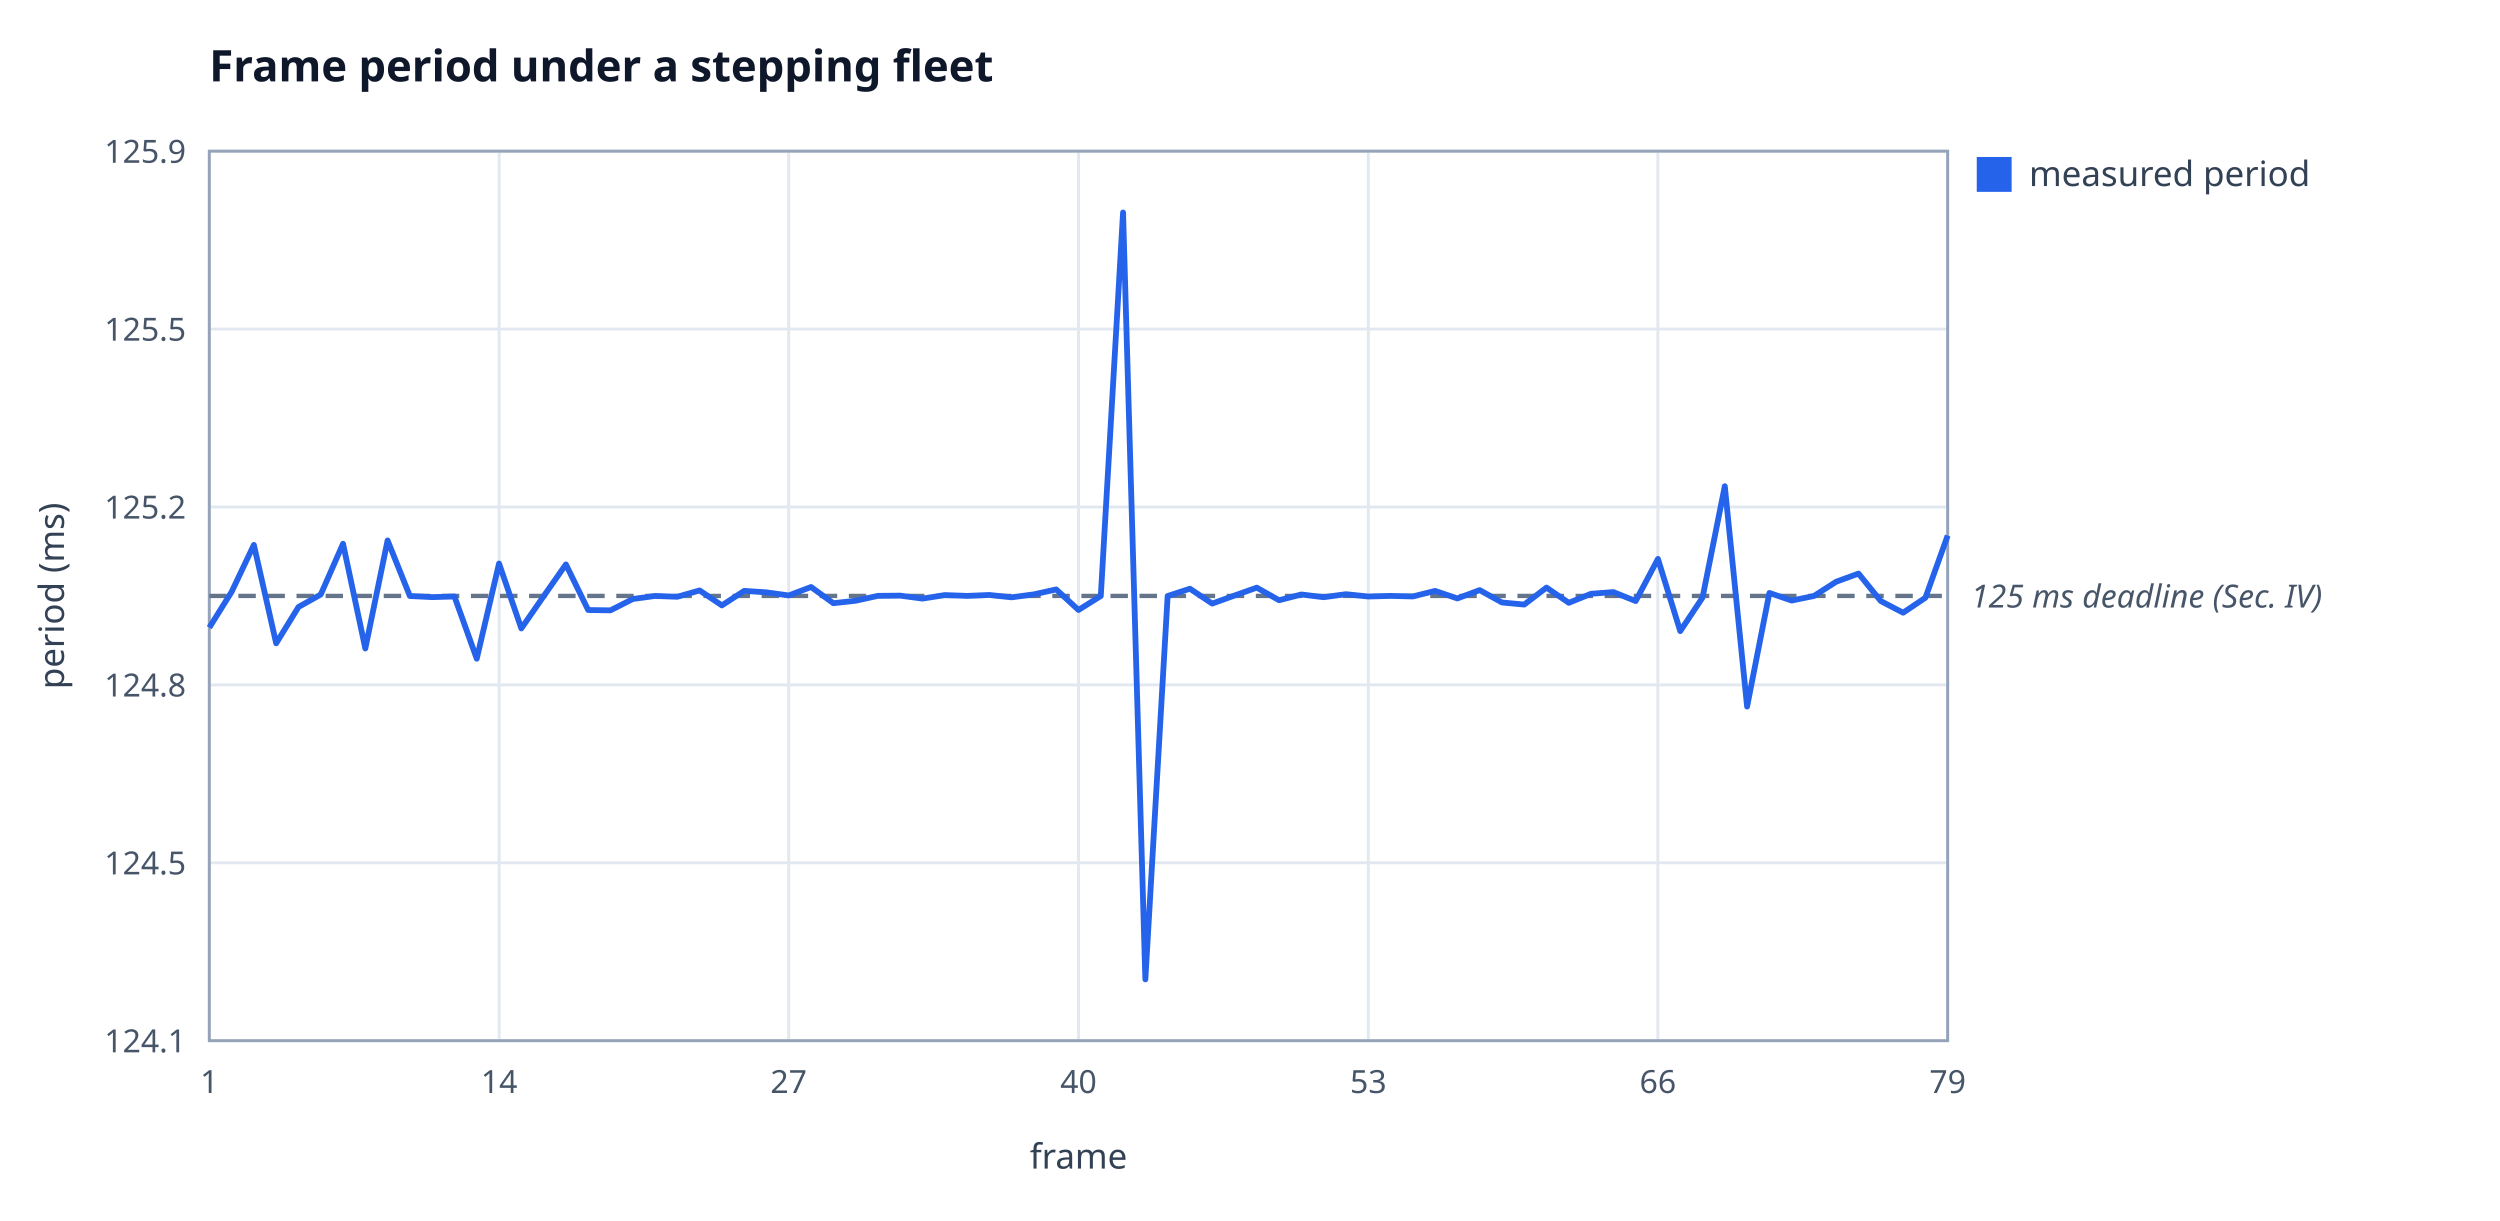
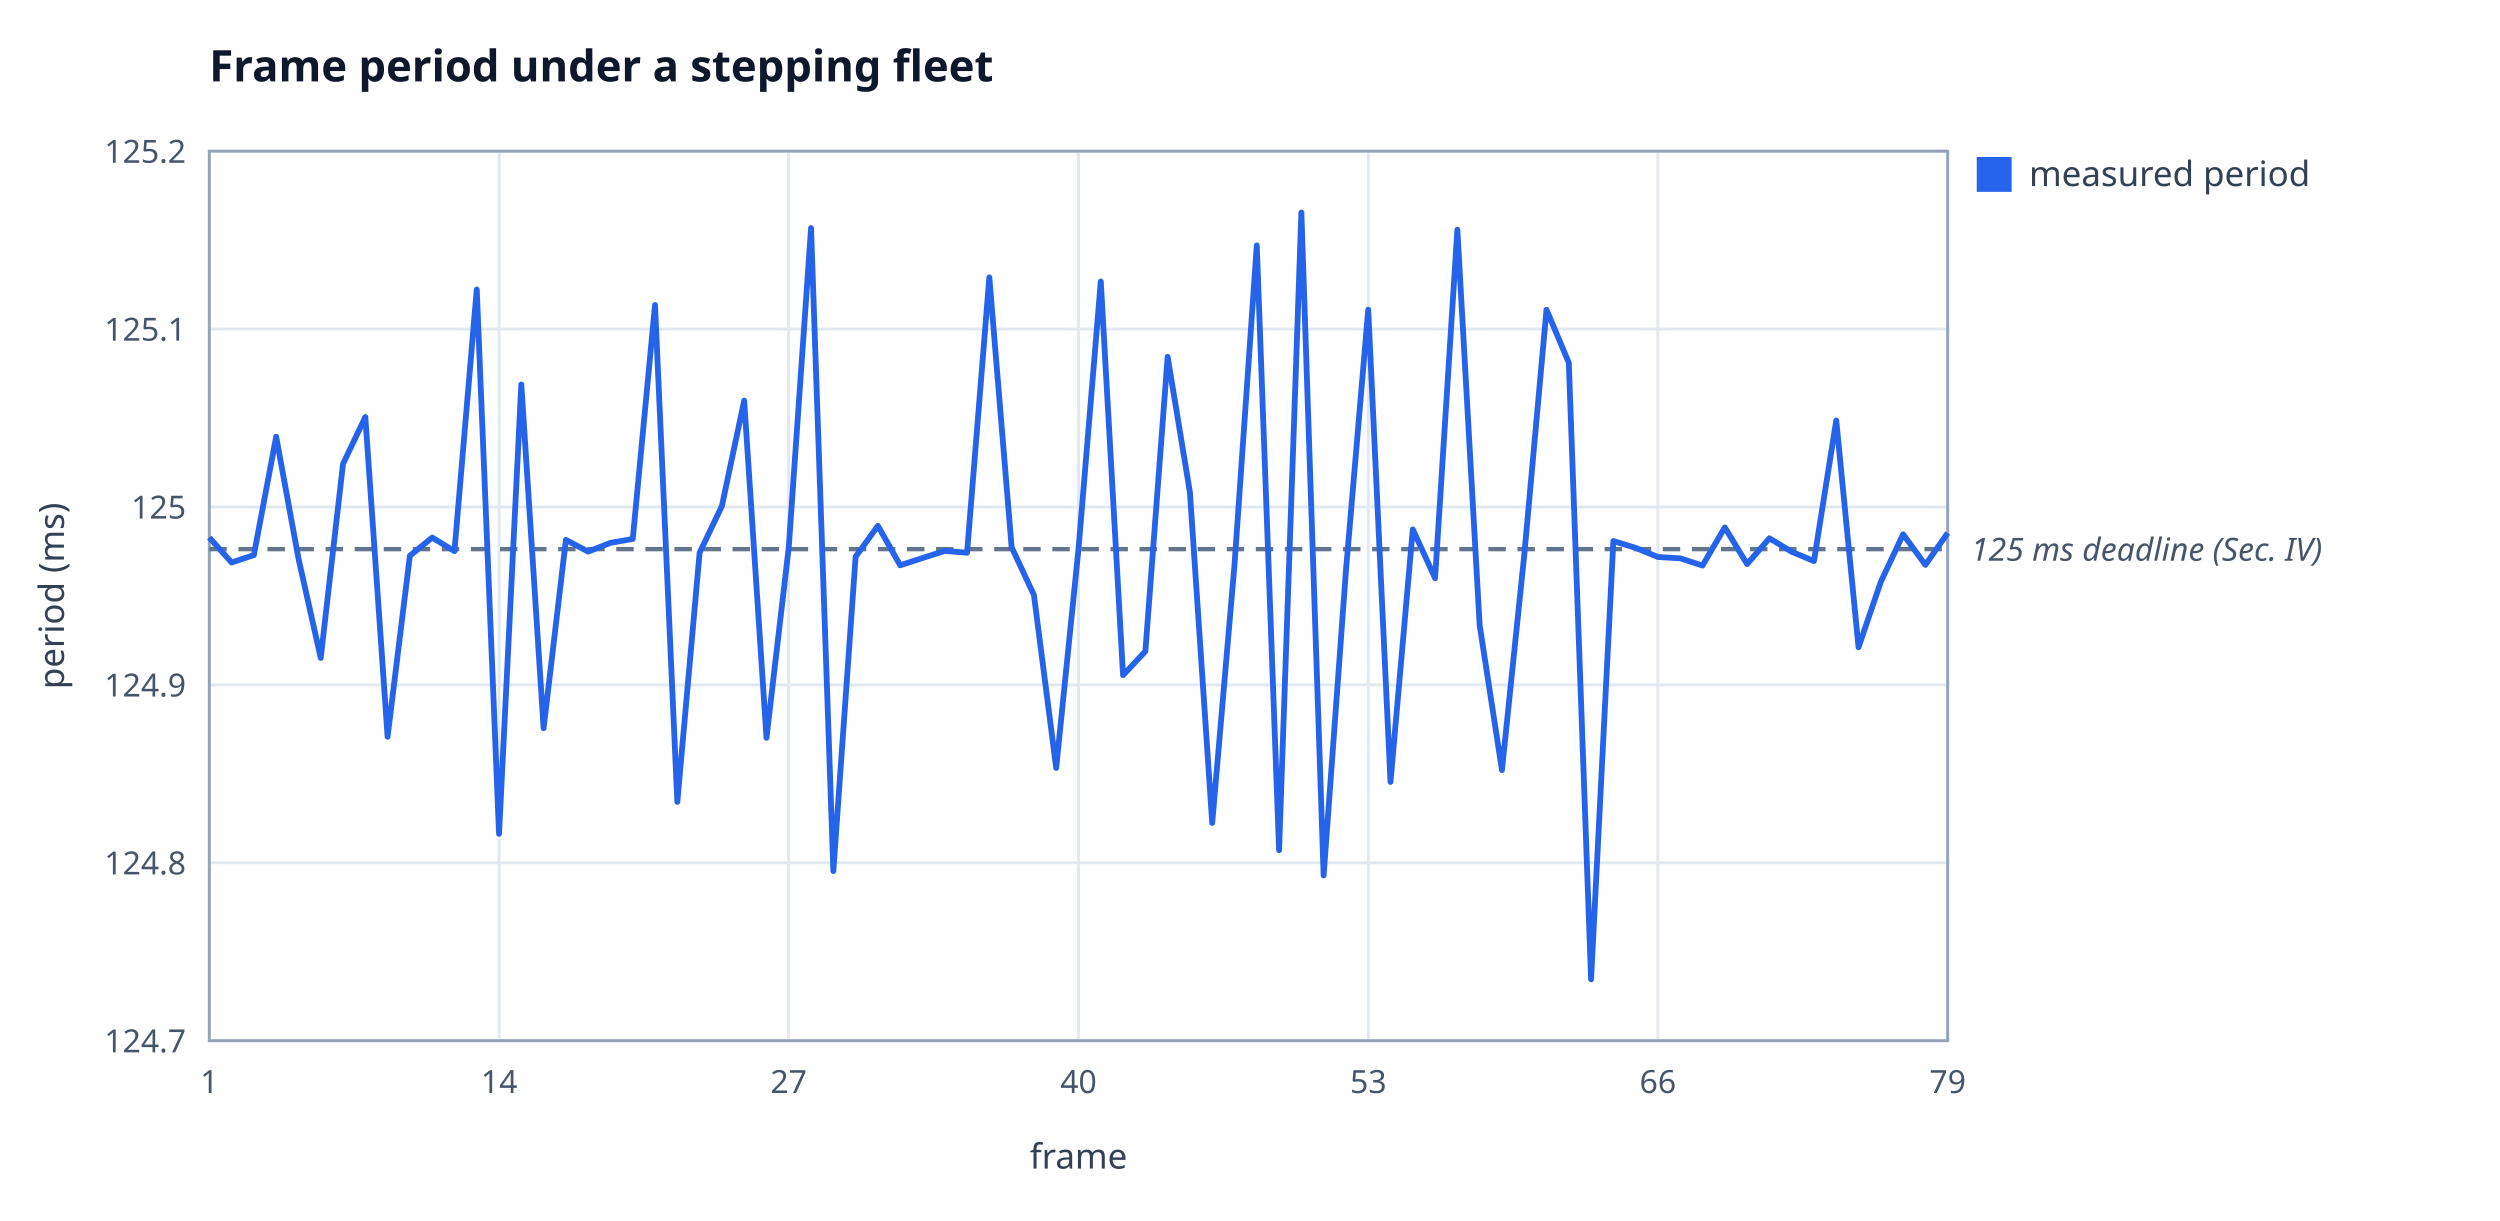
<svg xmlns="http://www.w3.org/2000/svg" viewBox="0 0 860 420" width="860" height="420" role="img" aria-label="Frame period under a stepping fleet">
  <style>
  .bg{fill:#ffffff}
  .frame{stroke:#94a3b8;stroke-width:1;fill:none}
  .grid{stroke:#e2e8f0;stroke-width:1}
  .tick{fill:#475569;font:11px sans-serif}
  .axis{fill:#334155;font:12px sans-serif}
  .title{fill:#0f172a;font:bold 15px sans-serif}
  .rule{stroke:#64748b;stroke-width:1.5;stroke-dasharray:6 4}
  .rulelab{fill:#475569;font:italic 11px sans-serif}
  .legend{fill:#334155;font:12px sans-serif}
  @media (prefers-color-scheme: dark){
    .bg{fill:#0b1120}
    .frame{stroke:#475569}
    .grid{stroke:#1e293b}
    .tick{fill:#94a3b8}
    .axis{fill:#cbd5e1}
    .title{fill:#f1f5f9}
    .rule{stroke:#94a3b8}
    .rulelab{fill:#94a3b8}
    .legend{fill:#cbd5e1}
  }
</style>
  <rect class="bg" x="0" y="0" width="860" height="420" />
  <text class="title" x="72.0" y="28">Frame period under a stepping fleet</text>
  <line class="grid" x1="72.0" y1="358.0" x2="670.0" y2="358.0" />
-   <text class="tick" x="64.0" y="362.0" text-anchor="end">124.1</text>
+   <text class="tick" x="64.0" y="362.0" text-anchor="end">124.7</text>
  <line class="grid" x1="72.0" y1="296.8" x2="670.0" y2="296.8" />
-   <text class="tick" x="64.0" y="300.8" text-anchor="end">124.5</text>
+   <text class="tick" x="64.0" y="300.8" text-anchor="end">124.8</text>
  <line class="grid" x1="72.0" y1="235.6" x2="670.0" y2="235.6" />
-   <text class="tick" x="64.0" y="239.6" text-anchor="end">124.8</text>
+   <text class="tick" x="64.0" y="239.6" text-anchor="end">124.9</text>
  <line class="grid" x1="72.0" y1="174.4" x2="670.0" y2="174.4" />
-   <text class="tick" x="64.0" y="178.4" text-anchor="end">125.2</text>
+   <text class="tick" x="64.0" y="178.4" text-anchor="end">125</text>
  <line class="grid" x1="72.0" y1="113.2" x2="670.0" y2="113.2" />
-   <text class="tick" x="64.0" y="117.2" text-anchor="end">125.5</text>
+   <text class="tick" x="64.0" y="117.2" text-anchor="end">125.1</text>
  <line class="grid" x1="72.0" y1="52.0" x2="670.0" y2="52.0" />
-   <text class="tick" x="64.0" y="56.0" text-anchor="end">125.9</text>
+   <text class="tick" x="64.0" y="56.0" text-anchor="end">125.2</text>
  <line class="grid" x1="72.0" y1="52.0" x2="72.0" y2="358.0" />
  <text class="tick" x="72.0" y="376.0" text-anchor="middle">1</text>
  <line class="grid" x1="171.7" y1="52.0" x2="171.7" y2="358.0" />
  <text class="tick" x="171.7" y="376.0" text-anchor="middle">14</text>
  <line class="grid" x1="271.3" y1="52.0" x2="271.3" y2="358.0" />
  <text class="tick" x="271.3" y="376.0" text-anchor="middle">27</text>
  <line class="grid" x1="371.0" y1="52.0" x2="371.0" y2="358.0" />
  <text class="tick" x="371.0" y="376.0" text-anchor="middle">40</text>
  <line class="grid" x1="470.7" y1="52.0" x2="470.7" y2="358.0" />
  <text class="tick" x="470.7" y="376.0" text-anchor="middle">53</text>
  <line class="grid" x1="570.3" y1="52.0" x2="570.3" y2="358.0" />
  <text class="tick" x="570.3" y="376.0" text-anchor="middle">66</text>
  <line class="grid" x1="670.0" y1="52.0" x2="670.0" y2="358.0" />
  <text class="tick" x="670.0" y="376.0" text-anchor="middle">79</text>
  <rect class="frame" x="72.0" y="52.0" width="598.0" height="306.0" />
  <text class="axis" x="371.0" y="402.0" text-anchor="middle">frame</text>
  <text class="axis" x="22.0" y="205.0" text-anchor="middle" transform="rotate(-90 22.0 205.0)">period (ms)</text>
-   <line class="rule" x1="72.0" y1="205.0" x2="670.0" y2="205.0" />
-   <text class="rulelab" x="678.0" y="209.0">125 ms deadline (Sec. IV)</text>
-   <polyline fill="none" stroke="#2563eb" stroke-width="2" stroke-linejoin="round" points="72.00,215.90 79.67,203.60 87.33,187.45 95.00,221.30 102.67,208.81 110.33,204.52 118.00,187.05 125.67,223.08 133.33,185.91 141.00,205.03 148.67,205.41 156.33,205.19 164.00,226.59 171.67,193.85 179.33,216.18 187.00,205.11 194.67,194.16 202.33,209.85 210.00,209.96 217.67,206.06 225.33,205.01 233.00,205.29 240.67,203.11 248.33,208.26 256.00,203.26 263.67,203.77 271.33,204.84 279.00,201.93 286.67,207.50 294.33,206.66 302.00,204.97 309.67,204.90 317.33,205.92 325.00,204.71 332.67,204.99 340.33,204.67 348.00,205.48 355.67,204.46 363.33,202.76 371.00,209.83 378.67,205.03 386.33,73.10 394.00,336.90 401.67,205.02 409.33,202.52 417.00,207.63 424.67,204.86 432.33,202.15 440.00,206.48 447.67,204.50 455.33,205.44 463.00,204.40 470.67,205.20 478.33,204.99 486.00,205.18 493.67,203.27 501.33,205.86 509.00,203.00 516.67,207.25 524.33,207.97 532.00,202.13 539.67,207.37 547.33,204.26 555.00,203.68 562.67,206.76 570.33,192.27 578.00,217.10 585.67,205.57 593.33,167.26 601.00,243.06 608.67,203.97 616.33,206.59 624.00,205.02 631.67,200.10 639.33,197.31 647.00,206.77 654.67,210.77 662.33,205.63 670.00,184.23 " />
+   <line class="rule" x1="72.0" y1="188.9" x2="670.0" y2="188.9" />
+   <text class="rulelab" x="678.0" y="192.9">125 ms deadline (Sec. IV)</text>
+   <polyline fill="none" stroke="#2563eb" stroke-width="2" stroke-linejoin="round" points="72.00,184.92 79.67,193.50 87.33,190.95 95.00,150.22 102.67,192.11 110.33,226.33 118.00,159.58 125.67,143.46 133.33,253.44 141.00,191.18 148.67,184.92 156.33,189.59 164.00,99.59 171.67,286.84 179.33,132.26 187.00,250.51 194.67,185.71 202.33,189.76 210.00,186.74 217.67,185.40 225.33,104.91 233.00,275.85 240.67,190.15 248.33,174.08 256.00,137.81 263.67,253.80 271.33,188.29 279.00,78.44 286.67,299.64 294.33,191.53 302.00,180.87 309.67,194.46 317.33,191.97 325.00,189.51 332.67,190.14 340.33,95.43 348.00,188.23 355.67,204.69 363.33,264.18 371.00,188.91 378.67,96.84 386.33,232.25 394.00,224.07 401.67,122.76 409.33,169.31 417.00,283.11 424.67,194.29 432.33,84.43 440.00,292.46 447.67,73.10 455.33,301.16 463.00,196.35 470.67,106.53 478.33,268.98 486.00,182.11 493.67,198.89 501.33,79.03 509.00,215.05 516.67,264.91 524.33,191.06 532.00,106.54 539.67,124.78 547.33,336.90 555.00,186.12 562.67,188.47 570.33,191.61 578.00,192.06 585.67,194.55 593.33,181.43 601.00,194.04 608.67,185.16 616.33,189.80 624.00,193.01 631.67,144.63 639.33,222.66 647.00,200.16 654.67,183.79 662.33,194.32 670.00,183.35 " />
  <rect x="680.0" y="54.0" width="12" height="12" fill="#2563eb" />
  <text class="legend" x="698.0" y="64.0">measured period</text>
</svg>
